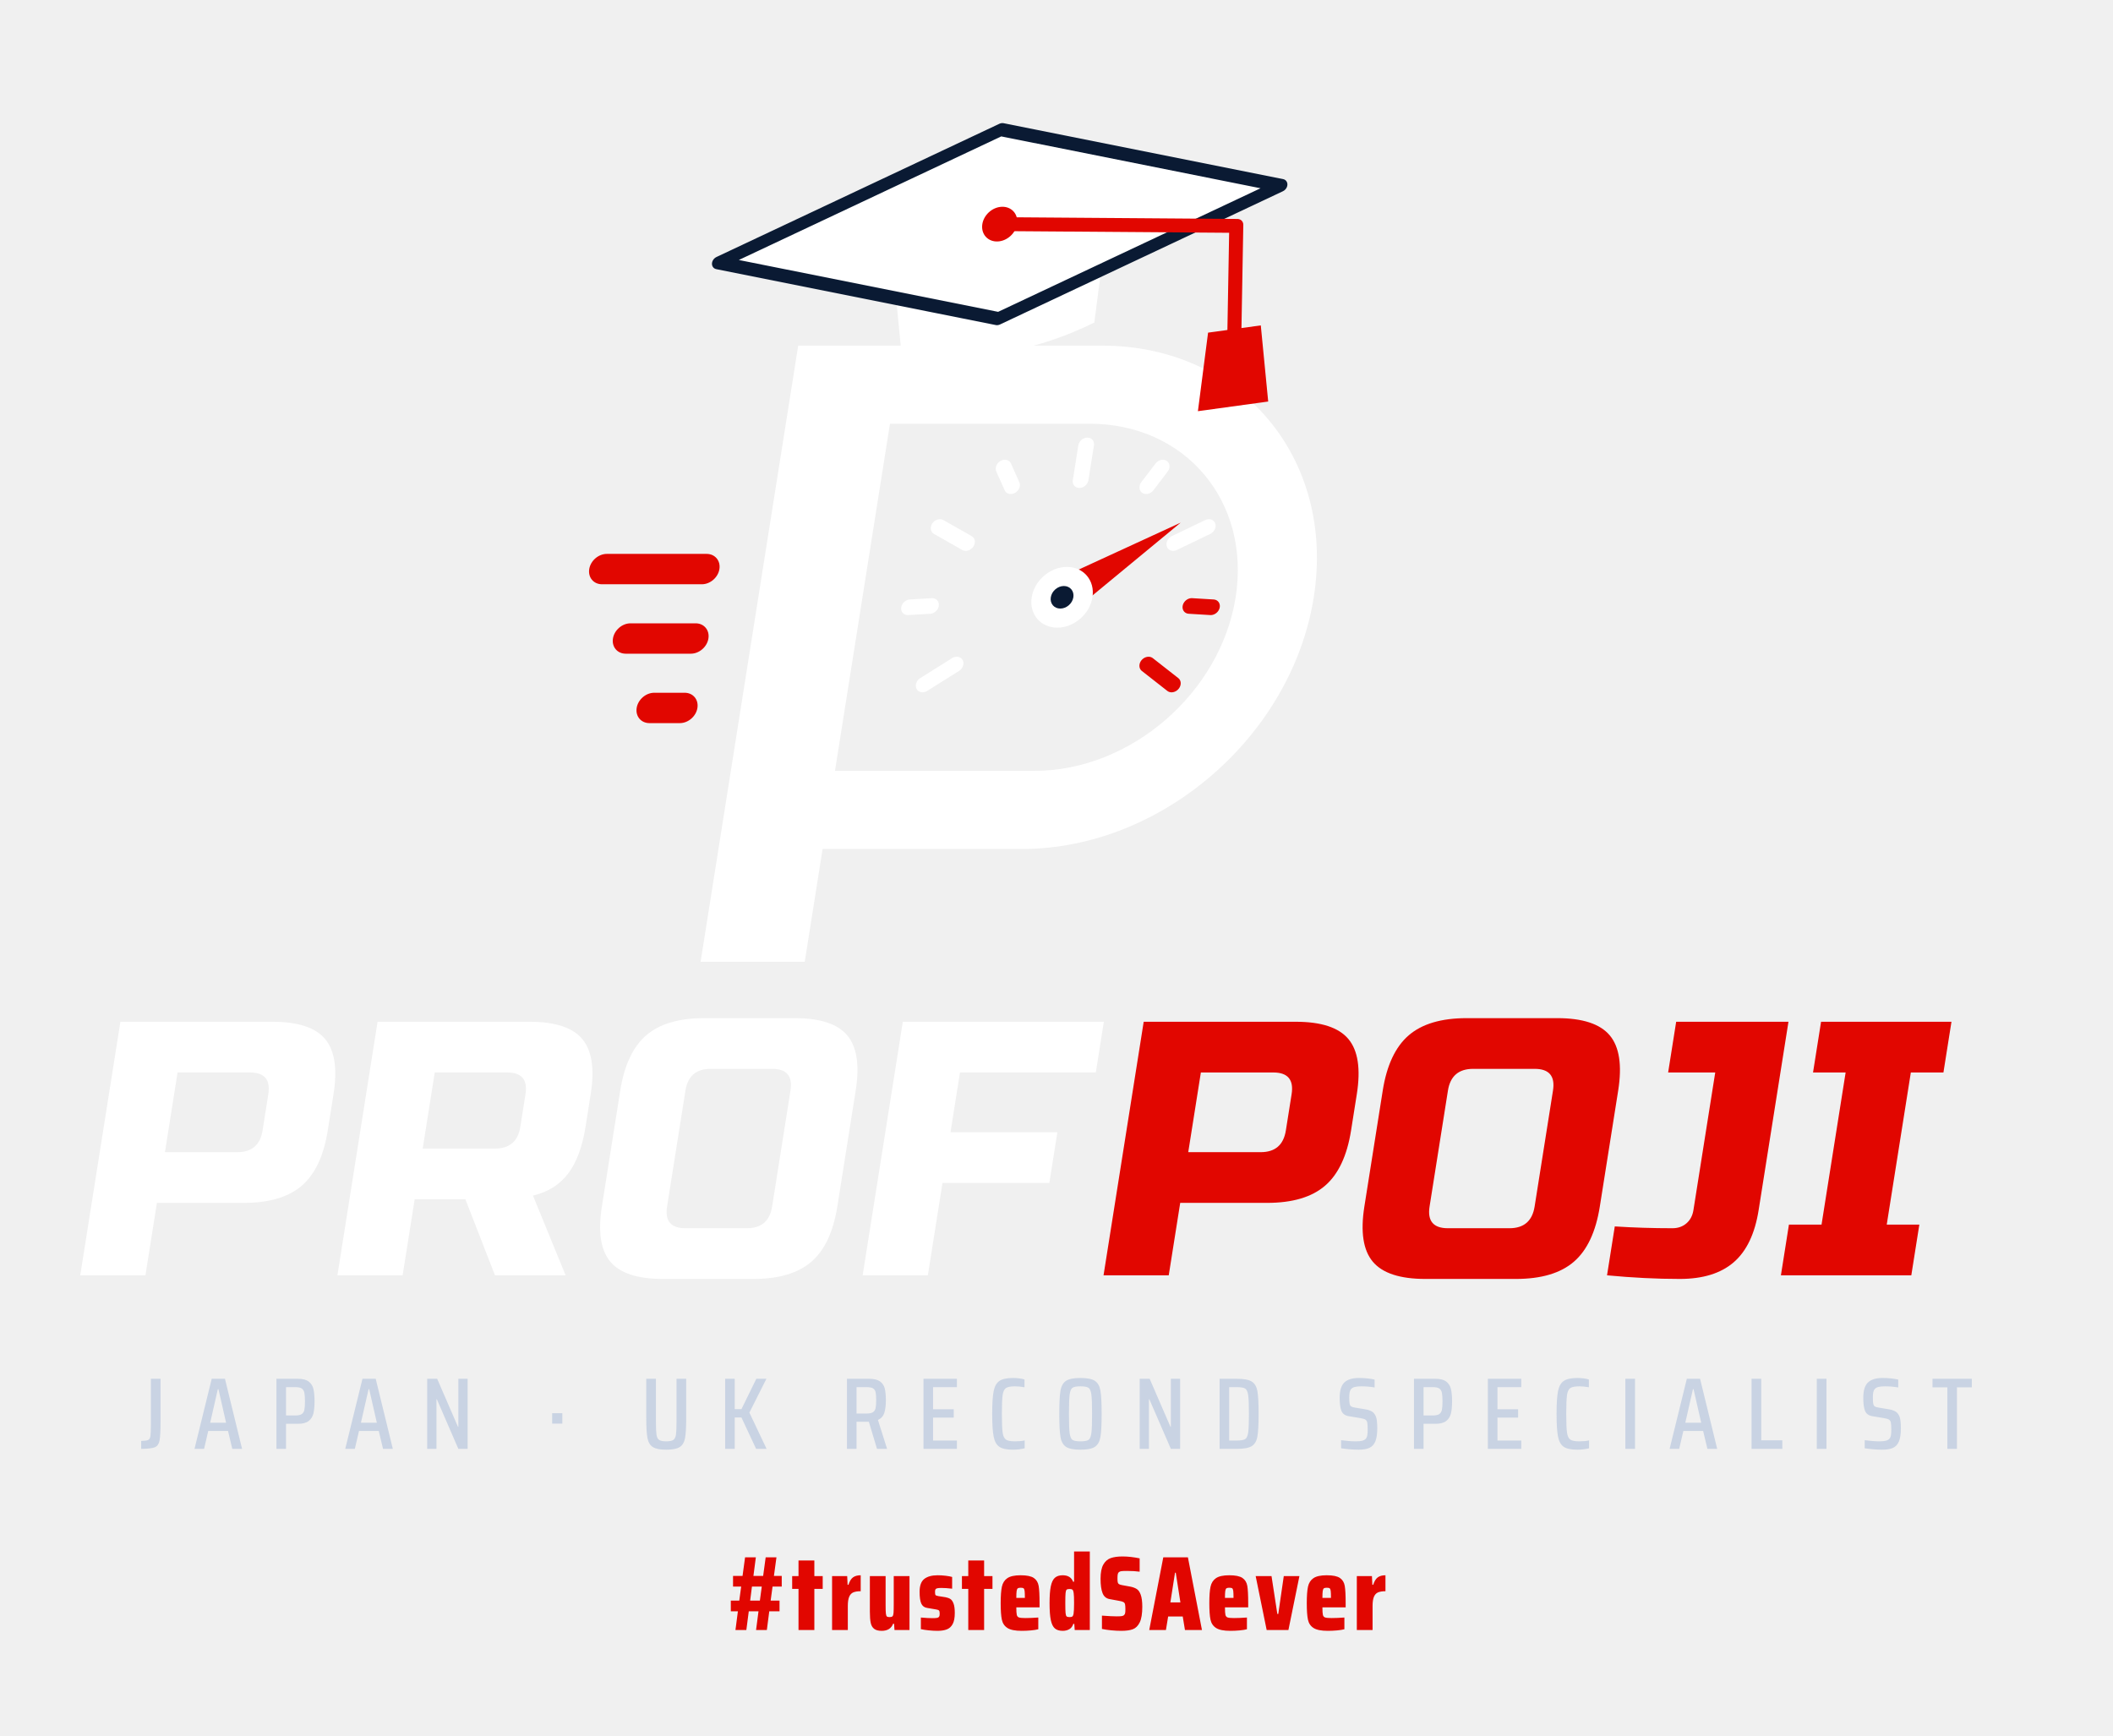
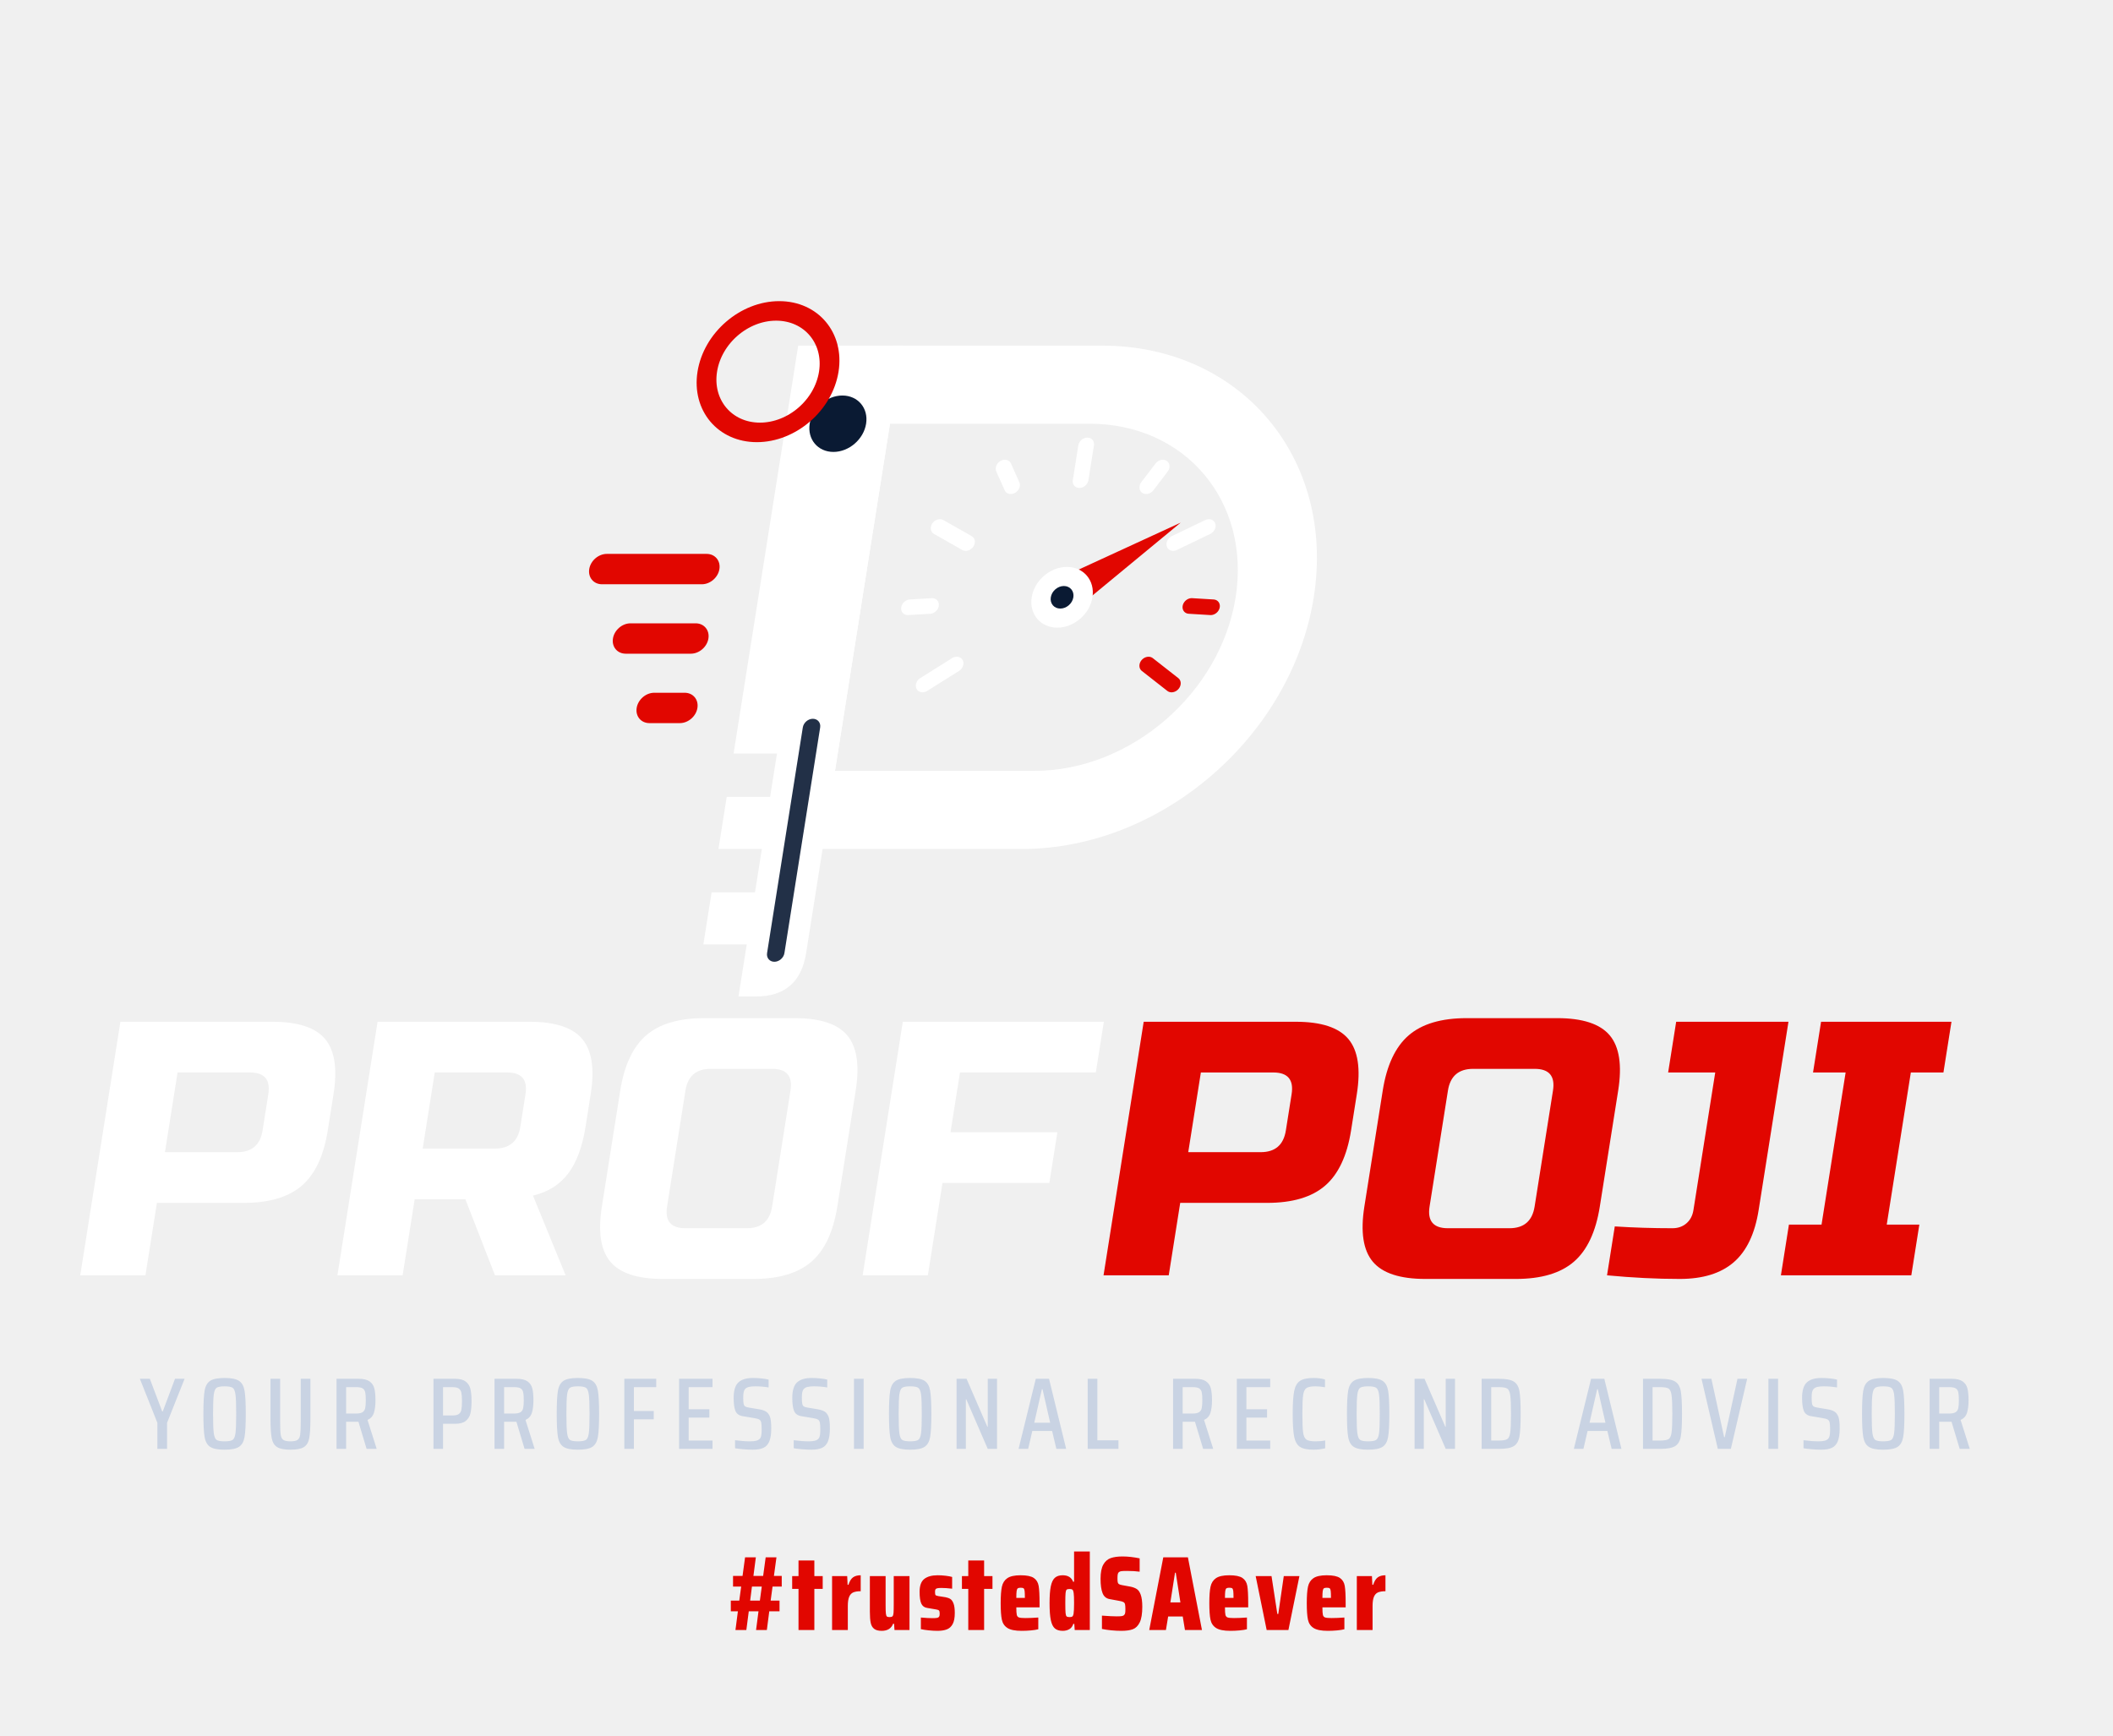
<svg xmlns="http://www.w3.org/2000/svg" viewBox="0 0 560 460" width="560" height="460">
  <g transform="translate(168.0 18) scale(1.15)">
    <g transform="skewX(-9) translate(18 0)">
      <rect x="-10" y="112" width="30" height="7" rx="3.5" fill="#E10600" />
      <rect x="-2" y="128" width="22" height="7" rx="3.5" fill="#E10600" />
      <rect x="6" y="144" width="14" height="7" rx="3.5" fill="#E10600" />
-       <path d="M30,64 H100 A58,58 0 0 1 100,180 H54 V206 H30 Z M54,82 V162 H100 A40,40 0 0 0 100,82 Z" fill="#FFFFFF" fill-rule="evenodd" />
+       <path d="M52,64 H100 A58,58 0 0 1 100,180 H52 Z M54,82 V162 H100 A40,40 0 0 0 100,82 Z" fill="#FFFFFF" fill-rule="evenodd" />
+       <path d="M30,64 H54 V204 Q54,214 44,214 H40 V202 H30 V190 H40 V180 H30 V168 H40 V158 H30 Z" fill="#FFFFFF" />
+       <rect x="45" y="150" width="4" height="56" rx="2" fill="#0A1A33" opacity=".9" />
+       <circle cx="42" cy="82" r="6.5" fill="#0A1A33" />
+       <circle cx="24" cy="70" r="14" fill="none" stroke="#E10600" stroke-width="4.5" />
      <line x1="77.9" y1="137.5" x2="71.3" y2="142.1" stroke="#FFFFFF" stroke-width="3.6" stroke-linecap="round" />
      <line x1="70.1" y1="124.0" x2="65.1" y2="124.3" stroke="#FFFFFF" stroke-width="3.6" stroke-linecap="round" />
      <line x1="76.1" y1="109.5" x2="69.0" y2="105.8" stroke="#FFFFFF" stroke-width="3.6" stroke-linecap="round" />
      <line x1="84.4" y1="96.4" x2="81.8" y2="92.1" stroke="#FFFFFF" stroke-width="3.6" stroke-linecap="round" />
      <line x1="100.0" y1="95.0" x2="100.0" y2="87.0" stroke="#FFFFFF" stroke-width="3.6" stroke-linecap="round" />
      <line x1="115.6" y1="96.4" x2="118.2" y2="92.1" stroke="#FFFFFF" stroke-width="3.6" stroke-linecap="round" />
      <line x1="123.9" y1="109.5" x2="131.0" y2="105.8" stroke="#FFFFFF" stroke-width="3.6" stroke-linecap="round" />
      <line x1="129.9" y1="124.0" x2="134.9" y2="124.3" stroke="#E10600" stroke-width="3.6" stroke-linecap="round" />
      <line x1="122.1" y1="137.5" x2="128.7" y2="142.1" stroke="#E10600" stroke-width="3.6" stroke-linecap="round" />
      <path d="M102.6,125.7 L124.6,104.8 L97.4,118.3 Z" fill="#E10600" />
      <circle cx="100" cy="122" r="7" fill="#FFFFFF" />
      <circle cx="100" cy="122" r="2.6" fill="#0A1A33" />
-       <g transform="rotate(-8 72 36)">
-         <path d="M48,44 L96,44 L94,62 Q72,70 50,62 Z" fill="#FFFFFF" />
-         <path d="M8,36 L72,14 L136,36 L72,58 Z" fill="#FFFFFF" stroke="#0A1A33" stroke-width="3" stroke-linejoin="round" />
-         <circle cx="72" cy="36" r="4" fill="#E10600" />
-         <path d="M72,36 L126,44 L126,70" fill="none" stroke="#E10600" stroke-width="3.2" stroke-linecap="round" stroke-linejoin="round" />
-         <path d="M120,68 L132,68 L134,86 L118,86 Z" fill="#E10600" />
-       </g>
    </g>
  </g>
  <g transform="skewX(-9)">
    <path d="M74.8 270.8H115.12Q125.2 270.8 129.76 275.36Q134.32 279.92 134.32 290.0V299.6Q134.32 309.68 129.76 314.24Q125.2 318.8 115.12 318.8H92.08V338.0H74.8ZM117.04 290.0Q117.04 284.24 111.28 284.24H92.08V305.36H111.28Q117.04 305.36 117.04 299.6ZM142.96 270.8H183.28Q193.36 270.8 197.92 275.36Q202.48 279.92 202.48 290.0V298.64Q202.48 306.608 199.84 311.024Q197.2 315.44 191.44 316.88L203.44 338.0H184.72L173.68 317.84H160.24V338.0H142.96ZM185.2 290.0Q185.2 284.24 179.44 284.24H160.24V304.4H179.44Q185.2 304.4 185.2 298.64ZM255.28 289.04Q255.28 283.28 249.52 283.28H233.2Q227.44 283.28 227.44 289.04V319.76Q227.44 325.52 233.2 325.52H249.52Q255.28 325.52 255.28 319.76ZM272.56 319.76Q272.56 329.84 268.0 334.4Q263.44 338.96 253.36 338.96H229.36Q219.28 338.96 214.72 334.4Q210.16 329.84 210.16 319.76V289.04Q210.16 278.96 214.72 274.4Q219.28 269.84 229.36 269.84H253.36Q263.44 269.84 268.0 274.4Q272.56 278.96 272.56 289.04ZM299.44 338.0H282.16V270.8H335.44V284.24H299.44V300.08H327.76V313.52H299.44Z" fill="#FFFFFF" />
    <path d="M346 270.8H386.32Q396.4 270.8 400.96 275.36Q405.52 279.92 405.52 290.0V299.6Q405.52 309.68 400.96 314.24Q396.4 318.8 386.32 318.8H363.28V338.0H346ZM388.24 290.0Q388.24 284.24 382.48 284.24H363.28V305.36H382.48Q388.24 305.36 388.24 299.6ZM457.36 289.04Q457.36 283.28 451.6 283.28H435.28Q429.52 283.28 429.52 289.04V319.76Q429.52 325.52 435.28 325.52H451.6Q457.36 325.52 457.36 319.76ZM474.64 319.76Q474.64 329.84 470.08 334.4Q465.52 338.96 455.44 338.96H431.44Q421.36 338.96 416.8 334.4Q412.24 329.84 412.24 319.76V289.04Q412.24 278.96 416.8 274.4Q421.36 269.84 431.44 269.84H455.44Q465.52 269.84 470.08 274.4Q474.64 278.96 474.64 289.04ZM479.44 338.0V325.04Q486.928 325.52 494.8 325.52Q497.008 325.52 498.304 324.224Q499.6 322.928 499.6 320.72V284.24H487.12V270.8H516.88V320.72Q516.88 330.128 512.464 334.544Q508.048 338.96 498.88 338.96Q489.712 338.96 479.44 338.0ZM560.08 338.0H525.52V324.56H534.16V284.24H525.52V270.8H560.08V284.24H551.44V324.56H560.08Z" fill="#E10600" />
  </g>
-   <path d="M39.983 377.547V365.424H42.548V376.737Q42.548 380.463 42.278 381.813Q42.008 383.163 41.036 383.568Q40.064 383.973 37.418 384.0V381.894Q38.795 381.867 39.267 381.638Q39.74 381.408 39.861 380.625Q39.983 379.842 39.983 377.547ZM61.565 384.0 60.431 379.248H55.193L54.086 384.0H51.548L56.111 365.424H59.621L64.157 384.0ZM57.893 368.178H57.731L55.706 377.061H59.918ZM73.265 365.424H78.962Q80.852 365.424 81.811 366.153Q82.769 366.882 83.066 368.124Q83.363 369.366 83.363 371.391Q83.363 373.362 83.066 374.604Q82.769 375.846 81.811 376.602Q80.852 377.358 78.935 377.358H75.803V384.0H73.265ZM78.287 375.144Q79.421 375.144 79.961 374.779Q80.501 374.415 80.663 373.659Q80.825 372.903 80.825 371.391Q80.825 369.852 80.663 369.11Q80.501 368.367 79.975 368.002Q79.448 367.638 78.287 367.638H75.803V375.144ZM101.516 384.0 100.382 379.248H95.144L94.037 384.0H91.499L96.062 365.424H99.572L104.108 384.0ZM97.844 368.178H97.682L95.657 377.061H99.869ZM121.478 384.0 115.781 370.851H115.673V384.0H113.216V365.424H115.862L121.37 378.141H121.478V365.424H123.935V384.0ZM146.336 377.304V374.55H149.036V377.304ZM181.859 365.424V375.873Q181.859 379.518 181.549 381.165Q181.238 382.812 180.145 383.514Q179.051 384.216 176.567 384.216Q174.11 384.216 173.017 383.514Q171.923 382.812 171.599 381.151Q171.275 379.491 171.275 375.873V365.424H173.84V376.872Q173.84 379.275 173.989 380.26Q174.137 381.246 174.691 381.624Q175.244 382.002 176.567 382.002Q177.89 382.002 178.444 381.624Q178.997 381.246 179.146 380.26Q179.294 379.275 179.294 376.872V365.424ZM200.39 384.0 196.502 375.684H194.72V384.0H192.182V365.424H194.72V373.47H196.502L200.444 365.424H203.117L198.608 374.388L203.171 384.0ZM232.43 384.0 230.27 376.818H230.108H227.003V384.0H224.465V365.424H230.324Q232.241 365.424 233.213 366.112Q234.185 366.801 234.482 367.989Q234.779 369.177 234.779 371.121Q234.779 373.146 234.361 374.456Q233.942 375.765 232.673 376.332L235.103 384.0ZM232.214 371.121Q232.214 369.717 232.066 369.015Q231.917 368.313 231.391 367.976Q230.864 367.638 229.703 367.638H227.003V374.631H229.676Q230.81 374.631 231.35 374.28Q231.89 373.929 232.052 373.213Q232.214 372.498 232.214 371.121ZM244.751 384.0V365.424H253.607V367.638H247.289V373.497H252.77V375.711H247.289V381.786H253.607V384.0ZM268.493 384.216Q266.009 384.216 264.875 383.46Q263.741 382.704 263.35 380.774Q262.958 378.843 262.958 374.712Q262.958 370.608 263.35 368.678Q263.741 366.747 264.889 365.978Q266.036 365.208 268.493 365.208Q269.303 365.208 270.154 365.316Q271.004 365.424 271.517 365.613V367.665Q270.086 367.422 269.006 367.422Q267.278 367.422 266.603 367.881Q265.928 368.34 265.726 369.744Q265.523 371.148 265.523 374.712Q265.523 378.276 265.726 379.68Q265.928 381.084 266.603 381.543Q267.278 382.002 269.006 382.002Q270.518 382.002 271.571 381.759V383.838Q271.004 384.0 270.127 384.108Q269.249 384.216 268.493 384.216ZM280.734 374.712Q280.734 370.419 281.058 368.57Q281.382 366.72 282.529 365.964Q283.677 365.208 286.35 365.208Q289.023 365.208 290.17 365.964Q291.318 366.72 291.642 368.57Q291.966 370.419 291.966 374.712Q291.966 379.005 291.642 380.855Q291.318 382.704 290.17 383.46Q289.023 384.216 286.35 384.216Q283.677 384.216 282.529 383.46Q281.382 382.704 281.058 380.855Q280.734 379.005 280.734 374.712ZM289.428 374.712Q289.428 371.013 289.239 369.596Q289.05 368.178 288.469 367.8Q287.889 367.422 286.35 367.422Q284.811 367.422 284.244 367.8Q283.677 368.178 283.488 369.582Q283.299 370.986 283.299 374.712Q283.299 378.438 283.488 379.842Q283.677 381.246 284.244 381.624Q284.811 382.002 286.35 382.002Q287.889 382.002 288.469 381.624Q289.05 381.246 289.239 379.828Q289.428 378.411 289.428 374.712ZM310.308 384.0 304.611 370.851H304.503V384.0H302.046V365.424H304.692L310.2 378.141H310.308V365.424H312.765V384.0ZM323.223 365.424H327.813Q330.567 365.424 331.741 366.153Q332.916 366.882 333.24 368.678Q333.564 370.473 333.564 374.712Q333.564 378.951 333.24 380.746Q332.916 382.542 331.741 383.271Q330.567 384.0 327.813 384.0H323.223ZM327.759 381.786Q329.379 381.786 329.986 381.422Q330.594 381.057 330.796 379.693Q330.999 378.33 330.999 374.712Q330.999 371.121 330.796 369.744Q330.594 368.367 329.986 368.002Q329.379 367.638 327.759 367.638H325.761V381.786ZM355.425 383.838V381.705Q357.747 382.002 359.34 382.002Q360.366 382.002 360.973 381.853Q361.581 381.705 361.932 381.354Q362.256 381.03 362.364 380.436Q362.472 379.842 362.472 378.87Q362.472 377.547 362.35 376.994Q362.229 376.44 361.81 376.211Q361.392 375.981 360.366 375.819L357.45 375.333Q355.992 375.09 355.519 373.942Q355.047 372.795 355.047 370.473Q355.047 367.557 356.302 366.383Q357.558 365.208 360.177 365.208Q361.311 365.208 362.458 365.33Q363.606 365.451 364.308 365.64V367.719Q362.58 367.422 360.798 367.422Q359.691 367.422 359.07 367.584Q358.449 367.746 358.125 368.097Q357.801 368.448 357.693 368.988Q357.585 369.528 357.585 370.419Q357.585 371.553 357.693 372.053Q357.801 372.552 358.111 372.755Q358.422 372.957 359.151 373.065L361.905 373.524Q362.985 373.713 363.646 374.132Q364.308 374.55 364.686 375.522Q365.01 376.44 365.01 378.573Q365.01 380.76 364.51 381.988Q364.011 383.217 362.958 383.716Q361.905 384.216 360.096 384.216Q359.016 384.216 357.72 384.108Q356.424 384.0 355.425 383.838ZM374.739 365.424H380.436Q382.326 365.424 383.284 366.153Q384.243 366.882 384.54 368.124Q384.837 369.366 384.837 371.391Q384.837 373.362 384.54 374.604Q384.243 375.846 383.284 376.602Q382.326 377.358 380.409 377.358H377.277V384.0H374.739ZM379.761 375.144Q380.895 375.144 381.435 374.779Q381.975 374.415 382.137 373.659Q382.299 372.903 382.299 371.391Q382.299 369.852 382.137 369.11Q381.975 368.367 381.448 368.002Q380.922 367.638 379.761 367.638H377.277V375.144ZM394.323 384.0V365.424H403.179V367.638H396.861V373.497H402.342V375.711H396.861V381.786H403.179V384.0ZM418.065 384.216Q415.581 384.216 414.447 383.46Q413.313 382.704 412.921 380.774Q412.53 378.843 412.53 374.712Q412.53 370.608 412.921 368.678Q413.313 366.747 414.46 365.978Q415.608 365.208 418.065 365.208Q418.875 365.208 419.725 365.316Q420.576 365.424 421.089 365.613V367.665Q419.658 367.422 418.578 367.422Q416.85 367.422 416.175 367.881Q415.5 368.34 415.297 369.744Q415.095 371.148 415.095 374.712Q415.095 378.276 415.297 379.68Q415.5 381.084 416.175 381.543Q416.85 382.002 418.578 382.002Q420.09 382.002 421.143 381.759V383.838Q420.576 384.0 419.698 384.108Q418.821 384.216 418.065 384.216ZM430.764 384.0V365.424H433.329V384.0ZM452.508 384.0 451.374 379.248H446.136L445.029 384.0H442.491L447.054 365.424H450.564L455.1 384.0ZM448.836 368.178H448.674L446.649 377.061H450.861ZM464.208 384.0V365.424H466.773V381.732H472.362V384.0ZM481.497 384.0V365.424H484.062V384.0ZM494.196 383.838V381.705Q496.518 382.002 498.111 382.002Q499.137 382.002 499.744 381.853Q500.352 381.705 500.703 381.354Q501.027 381.03 501.135 380.436Q501.243 379.842 501.243 378.87Q501.243 377.547 501.121 376.994Q501 376.44 500.581 376.211Q500.163 375.981 499.137 375.819L496.221 375.333Q494.763 375.09 494.29 373.942Q493.818 372.795 493.818 370.473Q493.818 367.557 495.073 366.383Q496.329 365.208 498.948 365.208Q500.082 365.208 501.229 365.33Q502.377 365.451 503.079 365.64V367.719Q501.351 367.422 499.569 367.422Q498.462 367.422 497.841 367.584Q497.22 367.746 496.896 368.097Q496.572 368.448 496.464 368.988Q496.356 369.528 496.356 370.419Q496.356 371.553 496.464 372.053Q496.572 372.552 496.882 372.755Q497.193 372.957 497.922 373.065L500.676 373.524Q501.756 373.713 502.417 374.132Q503.079 374.55 503.457 375.522Q503.781 376.44 503.781 378.573Q503.781 380.76 503.281 381.988Q502.782 383.217 501.729 383.716Q500.676 384.216 498.867 384.216Q497.787 384.216 496.491 384.108Q495.195 384.0 494.196 383.838ZM516.102 384.0V367.692H512.16V365.424H522.582V367.692H518.64V384.0Z" fill="#C9D3E3" />
+   <path d="M41.711 384.0V377.088L37.067 365.424H39.713L42.98 374.064H43.142L46.382 365.424H48.92L44.276 377.088V384.0ZM53.903 374.712Q53.903 370.419 54.227 368.57Q54.551 366.72 55.698 365.964Q56.846 365.208 59.519 365.208Q62.192 365.208 63.339 365.964Q64.487 366.72 64.811 368.57Q65.135 370.419 65.135 374.712Q65.135 379.005 64.811 380.855Q64.487 382.704 63.339 383.46Q62.192 384.216 59.519 384.216Q56.846 384.216 55.698 383.46Q54.551 382.704 54.227 380.855Q53.903 379.005 53.903 374.712ZM62.597 374.712Q62.597 371.013 62.408 369.596Q62.219 368.178 61.638 367.8Q61.058 367.422 59.519 367.422Q57.98 367.422 57.413 367.8Q56.846 368.178 56.657 369.582Q56.468 370.986 56.468 374.712Q56.468 378.438 56.657 379.842Q56.846 381.246 57.413 381.624Q57.98 382.002 59.519 382.002Q61.058 382.002 61.638 381.624Q62.219 381.246 62.408 379.828Q62.597 378.411 62.597 374.712ZM82.268 365.424V375.873Q82.268 379.518 81.957 381.165Q81.647 382.812 80.553 383.514Q79.46 384.216 76.976 384.216Q74.519 384.216 73.425 383.514Q72.332 382.812 72.008 381.151Q71.684 379.491 71.684 375.873V365.424H74.249V376.872Q74.249 379.275 74.397 380.26Q74.546 381.246 75.099 381.624Q75.653 382.002 76.976 382.002Q78.299 382.002 78.852 381.624Q79.406 381.246 79.554 380.26Q79.703 379.275 79.703 376.872V365.424ZM97.16 384.0 95 376.818H94.838H91.733V384.0H89.195V365.424H95.054Q96.971 365.424 97.943 366.112Q98.915 366.801 99.212 367.989Q99.509 369.177 99.509 371.121Q99.509 373.146 99.09 374.456Q98.672 375.765 97.403 376.332L99.833 384.0ZM96.944 371.121Q96.944 369.717 96.795 369.015Q96.647 368.313 96.12 367.976Q95.594 367.638 94.433 367.638H91.733V374.631H94.406Q95.54 374.631 96.08 374.28Q96.62 373.929 96.782 373.213Q96.944 372.498 96.944 371.121ZM114.874 365.424H120.571Q122.461 365.424 123.42 366.153Q124.378 366.882 124.675 368.124Q124.972 369.366 124.972 371.391Q124.972 373.362 124.675 374.604Q124.378 375.846 123.42 376.602Q122.461 377.358 120.544 377.358H117.412V384.0H114.874ZM119.896 375.144Q121.03 375.144 121.57 374.779Q122.11 374.415 122.272 373.659Q122.434 372.903 122.434 371.391Q122.434 369.852 122.272 369.11Q122.11 368.367 121.584 368.002Q121.057 367.638 119.896 367.638H117.412V375.144ZM139.027 384.0 136.867 376.818H136.705H133.6V384.0H131.062V365.424H136.921Q138.838 365.424 139.81 366.112Q140.782 366.801 141.079 367.989Q141.376 369.177 141.376 371.121Q141.376 373.146 140.958 374.456Q140.539 375.765 139.27 376.332L141.7 384.0ZM138.811 371.121Q138.811 369.717 138.663 369.015Q138.514 368.313 137.988 367.976Q137.461 367.638 136.3 367.638H133.6V374.631H136.273Q137.407 374.631 137.947 374.28Q138.487 373.929 138.649 373.213Q138.811 372.498 138.811 371.121ZM147.547 374.712Q147.547 370.419 147.871 368.57Q148.195 366.72 149.342 365.964Q150.49 365.208 153.163 365.208Q155.836 365.208 156.983 365.964Q158.131 366.72 158.455 368.57Q158.779 370.419 158.779 374.712Q158.779 379.005 158.455 380.855Q158.131 382.704 156.983 383.46Q155.836 384.216 153.163 384.216Q150.49 384.216 149.342 383.46Q148.195 382.704 147.871 380.855Q147.547 379.005 147.547 374.712ZM156.241 374.712Q156.241 371.013 156.052 369.596Q155.863 368.178 155.282 367.8Q154.702 367.422 153.163 367.422Q151.624 367.422 151.057 367.8Q150.49 368.178 150.301 369.582Q150.112 370.986 150.112 374.712Q150.112 378.438 150.301 379.842Q150.49 381.246 151.057 381.624Q151.624 382.002 153.163 382.002Q154.702 382.002 155.282 381.624Q155.863 381.246 156.052 379.828Q156.241 378.411 156.241 374.712ZM165.463 384.0V365.424H173.914V367.638H168.001V373.956H173.266V376.17H168.001V384.0ZM179.977 384.0V365.424H188.833V367.638H182.515V373.497H187.996V375.711H182.515V381.786H188.833V384.0ZM194.814 383.838V381.705Q197.136 382.002 198.729 382.002Q199.755 382.002 200.363 381.853Q200.97 381.705 201.321 381.354Q201.645 381.03 201.753 380.436Q201.861 379.842 201.861 378.87Q201.861 377.547 201.74 376.994Q201.618 376.44 201.2 376.211Q200.781 375.981 199.755 375.819L196.839 375.333Q195.381 375.09 194.909 373.942Q194.436 372.795 194.436 370.473Q194.436 367.557 195.692 366.383Q196.947 365.208 199.566 365.208Q200.7 365.208 201.848 365.33Q202.995 365.451 203.697 365.64V367.719Q201.969 367.422 200.187 367.422Q199.08 367.422 198.459 367.584Q197.838 367.746 197.514 368.097Q197.19 368.448 197.082 368.988Q196.974 369.528 196.974 370.419Q196.974 371.553 197.082 372.053Q197.19 372.552 197.501 372.755Q197.811 372.957 198.54 373.065L201.294 373.524Q202.374 373.713 203.036 374.132Q203.697 374.55 204.075 375.522Q204.399 376.44 204.399 378.573Q204.399 380.76 203.9 381.988Q203.4 383.217 202.347 383.716Q201.294 384.216 199.485 384.216Q198.405 384.216 197.109 384.108Q195.813 384.0 194.814 383.838ZM210.354 383.838V381.705Q212.676 382.002 214.269 382.002Q215.295 382.002 215.903 381.853Q216.51 381.705 216.861 381.354Q217.185 381.03 217.293 380.436Q217.401 379.842 217.401 378.87Q217.401 377.547 217.28 376.994Q217.158 376.44 216.74 376.211Q216.321 375.981 215.295 375.819L212.379 375.333Q210.921 375.09 210.449 373.942Q209.976 372.795 209.976 370.473Q209.976 367.557 211.232 366.383Q212.487 365.208 215.106 365.208Q216.24 365.208 217.388 365.33Q218.535 365.451 219.237 365.64V367.719Q217.509 367.422 215.727 367.422Q214.62 367.422 213.999 367.584Q213.378 367.746 213.054 368.097Q212.73 368.448 212.622 368.988Q212.514 369.528 212.514 370.419Q212.514 371.553 212.622 372.053Q212.73 372.552 213.041 372.755Q213.351 372.957 214.08 373.065L216.834 373.524Q217.914 373.713 218.576 374.132Q219.237 374.55 219.615 375.522Q219.939 376.44 219.939 378.573Q219.939 380.76 219.44 381.988Q218.94 383.217 217.887 383.716Q216.834 384.216 215.025 384.216Q213.945 384.216 212.649 384.108Q211.353 384.0 210.354 383.838ZM226.326 384.0V365.424H228.891V384.0ZM235.602 374.712Q235.602 370.419 235.926 368.57Q236.25 366.72 237.397 365.964Q238.545 365.208 241.218 365.208Q243.891 365.208 245.038 365.964Q246.186 366.72 246.51 368.57Q246.834 370.419 246.834 374.712Q246.834 379.005 246.51 380.855Q246.186 382.704 245.038 383.46Q243.891 384.216 241.218 384.216Q238.545 384.216 237.397 383.46Q236.25 382.704 235.926 380.855Q235.602 379.005 235.602 374.712ZM244.296 374.712Q244.296 371.013 244.107 369.596Q243.918 368.178 243.337 367.8Q242.757 367.422 241.218 367.422Q239.679 367.422 239.112 367.8Q238.545 368.178 238.356 369.582Q238.167 370.986 238.167 374.712Q238.167 378.438 238.356 379.842Q238.545 381.246 239.112 381.624Q239.679 382.002 241.218 382.002Q242.757 382.002 243.337 381.624Q243.918 381.246 244.107 379.828Q244.296 378.411 244.296 374.712ZM261.78 384.0 256.083 370.851H255.975V384.0H253.518V365.424H256.164L261.672 378.141H261.78V365.424H264.237V384.0ZM279.966 384.0 278.832 379.248H273.594L272.487 384.0H269.949L274.512 365.424H278.022L282.558 384.0ZM276.294 368.178H276.132L274.107 377.061H278.319ZM288.269 384.0V365.424H290.834V381.732H296.423V384.0ZM318.863 384.0 316.703 376.818H316.541H313.436V384.0H310.898V365.424H316.757Q318.674 365.424 319.646 366.112Q320.618 366.801 320.915 367.989Q321.212 369.177 321.212 371.121Q321.212 373.146 320.794 374.456Q320.375 375.765 319.106 376.332L321.536 384.0ZM318.647 371.121Q318.647 369.717 318.499 369.015Q318.35 368.313 317.824 367.976Q317.297 367.638 316.136 367.638H313.436V374.631H316.109Q317.243 374.631 317.783 374.28Q318.323 373.929 318.485 373.213Q318.647 372.498 318.647 371.121ZM327.788 384.0V365.424H336.644V367.638H330.326V373.497H335.807V375.711H330.326V381.786H336.644V384.0ZM348.134 384.216Q345.65 384.216 344.516 383.46Q343.382 382.704 342.99 380.774Q342.599 378.843 342.599 374.712Q342.599 370.608 342.99 368.678Q343.382 366.747 344.529 365.978Q345.677 365.208 348.134 365.208Q348.944 365.208 349.794 365.316Q350.645 365.424 351.158 365.613V367.665Q349.727 367.422 348.647 367.422Q346.919 367.422 346.244 367.881Q345.569 368.34 345.366 369.744Q345.164 371.148 345.164 374.712Q345.164 378.276 345.366 379.68Q345.569 381.084 346.244 381.543Q346.919 382.002 348.647 382.002Q350.159 382.002 351.212 381.759V383.838Q350.645 384.0 349.767 384.108Q348.89 384.216 348.134 384.216ZM356.978 374.712Q356.978 370.419 357.302 368.57Q357.626 366.72 358.773 365.964Q359.921 365.208 362.594 365.208Q365.267 365.208 366.414 365.964Q367.562 366.72 367.886 368.57Q368.21 370.419 368.21 374.712Q368.21 379.005 367.886 380.855Q367.562 382.704 366.414 383.46Q365.267 384.216 362.594 384.216Q359.921 384.216 358.773 383.46Q357.626 382.704 357.302 380.855Q356.978 379.005 356.978 374.712ZM365.672 374.712Q365.672 371.013 365.483 369.596Q365.294 368.178 364.713 367.8Q364.133 367.422 362.594 367.422Q361.055 367.422 360.488 367.8Q359.921 368.178 359.732 369.582Q359.543 370.986 359.543 374.712Q359.543 378.438 359.732 379.842Q359.921 381.246 360.488 381.624Q361.055 382.002 362.594 382.002Q364.133 382.002 364.713 381.624Q365.294 381.246 365.483 379.828Q365.672 378.411 365.672 374.712ZM383.155 384.0 377.458 370.851H377.35V384.0H374.893V365.424H377.539L383.047 378.141H383.155V365.424H385.612V384.0ZM392.674 365.424H397.264Q400.018 365.424 401.193 366.153Q402.367 366.882 402.691 368.678Q403.015 370.473 403.015 374.712Q403.015 378.951 402.691 380.746Q402.367 382.542 401.193 383.271Q400.018 384.0 397.264 384.0H392.674ZM397.21 381.786Q398.83 381.786 399.438 381.422Q400.045 381.057 400.248 379.693Q400.45 378.33 400.45 374.712Q400.45 371.121 400.248 369.744Q400.045 368.367 399.438 368.002Q398.83 367.638 397.21 367.638H395.212V381.786ZM427.129 384.0 425.995 379.248H420.757L419.65 384.0H417.112L421.675 365.424H425.185L429.721 384.0ZM423.457 368.178H423.295L421.27 377.061H425.482ZM435.433 365.424H440.023Q442.777 365.424 443.951 366.153Q445.126 366.882 445.45 368.678Q445.774 370.473 445.774 374.712Q445.774 378.951 445.45 380.746Q445.126 382.542 443.951 383.271Q442.777 384.0 440.023 384.0H435.433ZM439.969 381.786Q441.589 381.786 442.196 381.422Q442.804 381.057 443.006 379.693Q443.209 378.33 443.209 374.712Q443.209 371.121 443.006 369.744Q442.804 368.367 442.196 368.002Q441.589 367.638 439.969 367.638H437.971V381.786ZM455.266 384.0 450.946 365.424H453.565L456.94 380.895H457.102L460.477 365.424H463.042L458.722 384.0ZM468.672 384.0V365.424H471.237V384.0ZM477.975 383.838V381.705Q480.297 382.002 481.89 382.002Q482.916 382.002 483.524 381.853Q484.131 381.705 484.482 381.354Q484.806 381.03 484.914 380.436Q485.022 379.842 485.022 378.87Q485.022 377.547 484.901 376.994Q484.779 376.44 484.361 376.211Q483.942 375.981 482.916 375.819L480 375.333Q478.542 375.09 478.07 373.942Q477.597 372.795 477.597 370.473Q477.597 367.557 478.853 366.383Q480.108 365.208 482.727 365.208Q483.861 365.208 485.009 365.33Q486.156 365.451 486.858 365.64V367.719Q485.13 367.422 483.348 367.422Q482.241 367.422 481.62 367.584Q480.999 367.746 480.675 368.097Q480.351 368.448 480.243 368.988Q480.135 369.528 480.135 370.419Q480.135 371.553 480.243 372.053Q480.351 372.552 480.662 372.755Q480.972 372.957 481.701 373.065L484.455 373.524Q485.535 373.713 486.197 374.132Q486.858 374.55 487.236 375.522Q487.56 376.44 487.56 378.573Q487.56 380.76 487.061 381.988Q486.561 383.217 485.508 383.716Q484.455 384.216 482.646 384.216Q481.566 384.216 480.27 384.108Q478.974 384.0 477.975 383.838ZM493.488 374.712Q493.488 370.419 493.812 368.57Q494.136 366.72 495.284 365.964Q496.431 365.208 499.104 365.208Q501.777 365.208 502.925 365.964Q504.072 366.72 504.396 368.57Q504.72 370.419 504.72 374.712Q504.72 379.005 504.396 380.855Q504.072 382.704 502.925 383.46Q501.777 384.216 499.104 384.216Q496.431 384.216 495.284 383.46Q494.136 382.704 493.812 380.855Q493.488 379.005 493.488 374.712ZM502.182 374.712Q502.182 371.013 501.993 369.596Q501.804 368.178 501.224 367.8Q500.643 367.422 499.104 367.422Q497.565 367.422 496.998 367.8Q496.431 368.178 496.242 369.582Q496.053 370.986 496.053 374.712Q496.053 378.438 496.242 379.842Q496.431 381.246 496.998 381.624Q497.565 382.002 499.104 382.002Q500.643 382.002 501.224 381.624Q501.804 381.246 501.993 379.828Q502.182 378.411 502.182 374.712ZM519.369 384.0 517.209 376.818H517.047H513.942V384.0H511.404V365.424H517.263Q519.18 365.424 520.152 366.112Q521.124 366.801 521.421 367.989Q521.718 369.177 521.718 371.121Q521.718 373.146 521.3 374.456Q520.881 375.765 519.612 376.332L522.042 384.0ZM519.153 371.121Q519.153 369.717 519.005 369.015Q518.856 368.313 518.33 367.976Q517.803 367.638 516.642 367.638H513.942V374.631H516.615Q517.749 374.631 518.289 374.28Q518.829 373.929 518.991 373.213Q519.153 372.498 519.153 371.121Z" fill="#C9D3E3" />
  <path d="M200.378 432.0 201.022 427.044H198.446L197.802 432.0H194.918L195.562 427.044H193.686V424.216H195.926L196.43 420.492H194.274V417.664H196.794L197.466 412.736H200.322L199.678 417.664H202.254L202.926 412.736H205.782L205.11 417.664H207.182V420.492H204.746L204.242 424.216H206.594V427.044H203.878L203.234 432.0ZM201.89 420.492H199.286L198.81 424.216H201.386ZM211.626 432.0V421.108H209.946V417.72H211.626V413.576H215.826V417.72H218.038V421.108H215.826V432.0ZM220.522 417.72H224.526L224.638 420.016H224.862Q225.31 418.616 226.066 418.056Q226.822 417.496 228.11 417.496V421.724Q226.878 421.724 226.15 422.032Q225.422 422.34 225.058 423.194Q224.694 424.048 224.694 425.644V432.0H220.522ZM236.95 430.348H236.698Q235.97 432.224 233.674 432.224Q232.358 432.224 231.672 431.692Q230.986 431.16 230.762 430.11Q230.538 429.06 230.538 427.156V417.72H234.71V425.392Q234.71 427.016 234.78 427.632Q234.85 428.248 235.046 428.416Q235.242 428.584 235.774 428.584Q236.334 428.584 236.544 428.36Q236.754 428.136 236.81 427.464Q236.866 426.792 236.866 424.944V417.72H241.038V432.0H237.062ZM244.054 431.776V428.696Q245.958 428.864 247.078 428.864Q247.946 428.864 248.324 428.794Q248.702 428.724 248.87 428.5Q249.038 428.276 249.038 427.772Q249.038 427.24 248.968 427.03Q248.898 426.82 248.702 426.722Q248.506 426.624 248.002 426.54L245.706 426.148Q244.614 425.98 244.166 425.0Q243.718 424.02 243.718 421.864Q243.718 419.456 244.95 418.476Q246.182 417.496 248.534 417.496Q249.514 417.496 250.592 417.622Q251.67 417.748 252.342 417.944V421.052Q250.634 420.856 249.486 420.856Q248.758 420.856 248.408 420.94Q248.058 421.024 247.932 421.22Q247.806 421.416 247.806 421.864Q247.806 422.564 247.932 422.732Q248.058 422.9 248.646 423.012L250.606 423.32Q251.362 423.46 251.866 423.782Q252.37 424.104 252.706 424.972Q253.042 425.84 253.042 427.492Q253.042 429.368 252.496 430.404Q251.95 431.44 250.956 431.832Q249.962 432.224 248.45 432.224Q247.414 432.224 246.168 432.098Q244.922 431.972 244.054 431.776ZM256.618 432.0V421.108H254.938V417.72H256.618V413.576H260.818V417.72H263.03V421.108H260.818V432.0ZM275.51 426.008H269.35Q269.35 427.464 269.476 427.996Q269.602 428.528 270.064 428.682Q270.526 428.836 271.758 428.836Q273.298 428.836 275.174 428.696V431.804Q274.446 432.0 273.214 432.112Q271.982 432.224 270.778 432.224Q268.174 432.224 266.998 431.468Q265.822 430.712 265.514 429.256Q265.206 427.8 265.206 424.888Q265.206 422.004 265.528 420.52Q265.85 419.036 266.97 418.266Q268.09 417.496 270.498 417.496Q272.934 417.496 273.984 418.21Q275.034 418.924 275.272 420.324Q275.51 421.724 275.51 424.888ZM269.35 423.488H271.618Q271.618 422.172 271.548 421.64Q271.478 421.108 271.268 420.954Q271.058 420.8 270.498 420.8Q269.966 420.8 269.742 420.954Q269.518 421.108 269.434 421.654Q269.35 422.2 269.35 423.488ZM278.162 424.888Q278.162 422.032 278.484 420.45Q278.806 418.868 279.548 418.182Q280.29 417.496 281.634 417.496Q283.734 417.496 284.406 419.204H284.658V411.196H288.83V432.0H284.826L284.714 430.376H284.462Q284.126 431.384 283.37 431.804Q282.614 432.224 281.662 432.224Q280.318 432.224 279.576 431.594Q278.834 430.964 278.498 429.396Q278.162 427.828 278.162 424.888ZM284.518 427.744Q284.658 426.904 284.658 424.86Q284.658 422.872 284.546 422.172Q284.462 421.528 284.238 421.332Q284.014 421.136 283.482 421.136Q282.894 421.136 282.684 421.318Q282.474 421.5 282.404 422.214Q282.334 422.928 282.334 424.86Q282.334 426.792 282.404 427.506Q282.474 428.22 282.684 428.402Q282.894 428.584 283.482 428.584Q283.986 428.584 284.196 428.43Q284.406 428.276 284.518 427.744ZM292.042 431.72V428.192Q294.59 428.388 295.934 428.388Q296.858 428.388 297.306 428.318Q297.754 428.248 297.95 427.996Q298.146 427.8 298.202 427.464Q298.258 427.128 298.258 426.484Q298.258 425.56 298.16 425.168Q298.062 424.776 297.726 424.594Q297.39 424.412 296.578 424.272L294.142 423.824Q292.742 423.6 292.21 422.242Q291.678 420.884 291.678 418.42Q291.678 415.956 292.406 414.668Q293.134 413.38 294.366 412.946Q295.598 412.512 297.502 412.512Q299.63 412.512 302.038 413.016V416.544Q300.61 416.348 298.622 416.348Q297.67 416.348 297.222 416.404Q296.774 416.46 296.55 416.656Q296.326 416.824 296.242 417.188Q296.158 417.552 296.158 418.252Q296.158 419.008 296.228 419.344Q296.298 419.68 296.536 419.834Q296.774 419.988 297.334 420.1L299.63 420.52Q300.582 420.716 301.24 421.122Q301.898 421.528 302.29 422.564Q302.738 423.74 302.738 425.84Q302.738 428.612 302.052 429.998Q301.366 431.384 300.218 431.804Q299.07 432.224 297.194 432.224Q295.878 432.224 294.478 432.084Q293.078 431.944 292.042 431.72ZM314.042 432.0 313.454 428.416H309.59L309.002 432.0H304.578L308.302 412.736H314.826L318.55 432.0ZM311.606 416.824H311.41L310.178 424.692H312.838ZM330.806 426.008H324.646Q324.646 427.464 324.772 427.996Q324.898 428.528 325.36 428.682Q325.822 428.836 327.054 428.836Q328.594 428.836 330.47 428.696V431.804Q329.742 432.0 328.51 432.112Q327.278 432.224 326.074 432.224Q323.47 432.224 322.294 431.468Q321.118 430.712 320.81 429.256Q320.502 427.8 320.502 424.888Q320.502 422.004 320.824 420.52Q321.146 419.036 322.266 418.266Q323.386 417.496 325.794 417.496Q328.23 417.496 329.28 418.21Q330.33 418.924 330.568 420.324Q330.806 421.724 330.806 424.888ZM324.646 423.488H326.914Q326.914 422.172 326.844 421.64Q326.774 421.108 326.564 420.954Q326.354 420.8 325.794 420.8Q325.262 420.8 325.038 420.954Q324.814 421.108 324.73 421.654Q324.646 422.2 324.646 423.488ZM335.698 432.0 332.786 417.72H336.986L338.526 427.744H338.778L340.234 417.72H344.378L341.466 432.0ZM356.634 426.008H350.474Q350.474 427.464 350.6 427.996Q350.726 428.528 351.188 428.682Q351.65 428.836 352.882 428.836Q354.422 428.836 356.298 428.696V431.804Q355.57 432.0 354.338 432.112Q353.106 432.224 351.902 432.224Q349.298 432.224 348.122 431.468Q346.946 430.712 346.638 429.256Q346.33 427.8 346.33 424.888Q346.33 422.004 346.652 420.52Q346.974 419.036 348.094 418.266Q349.214 417.496 351.622 417.496Q354.058 417.496 355.108 418.21Q356.158 418.924 356.396 420.324Q356.634 421.724 356.634 424.888ZM350.474 423.488H352.742Q352.742 422.172 352.672 421.64Q352.602 421.108 352.392 420.954Q352.182 420.8 351.622 420.8Q351.09 420.8 350.866 420.954Q350.642 421.108 350.558 421.654Q350.474 422.2 350.474 423.488ZM359.594 417.72H363.598L363.71 420.016H363.934Q364.382 418.616 365.138 418.056Q365.894 417.496 367.182 417.496V421.724Q365.95 421.724 365.222 422.032Q364.494 422.34 364.13 423.194Q363.766 424.048 363.766 425.644V432.0H359.594Z" fill="#E10600" />
</svg>
